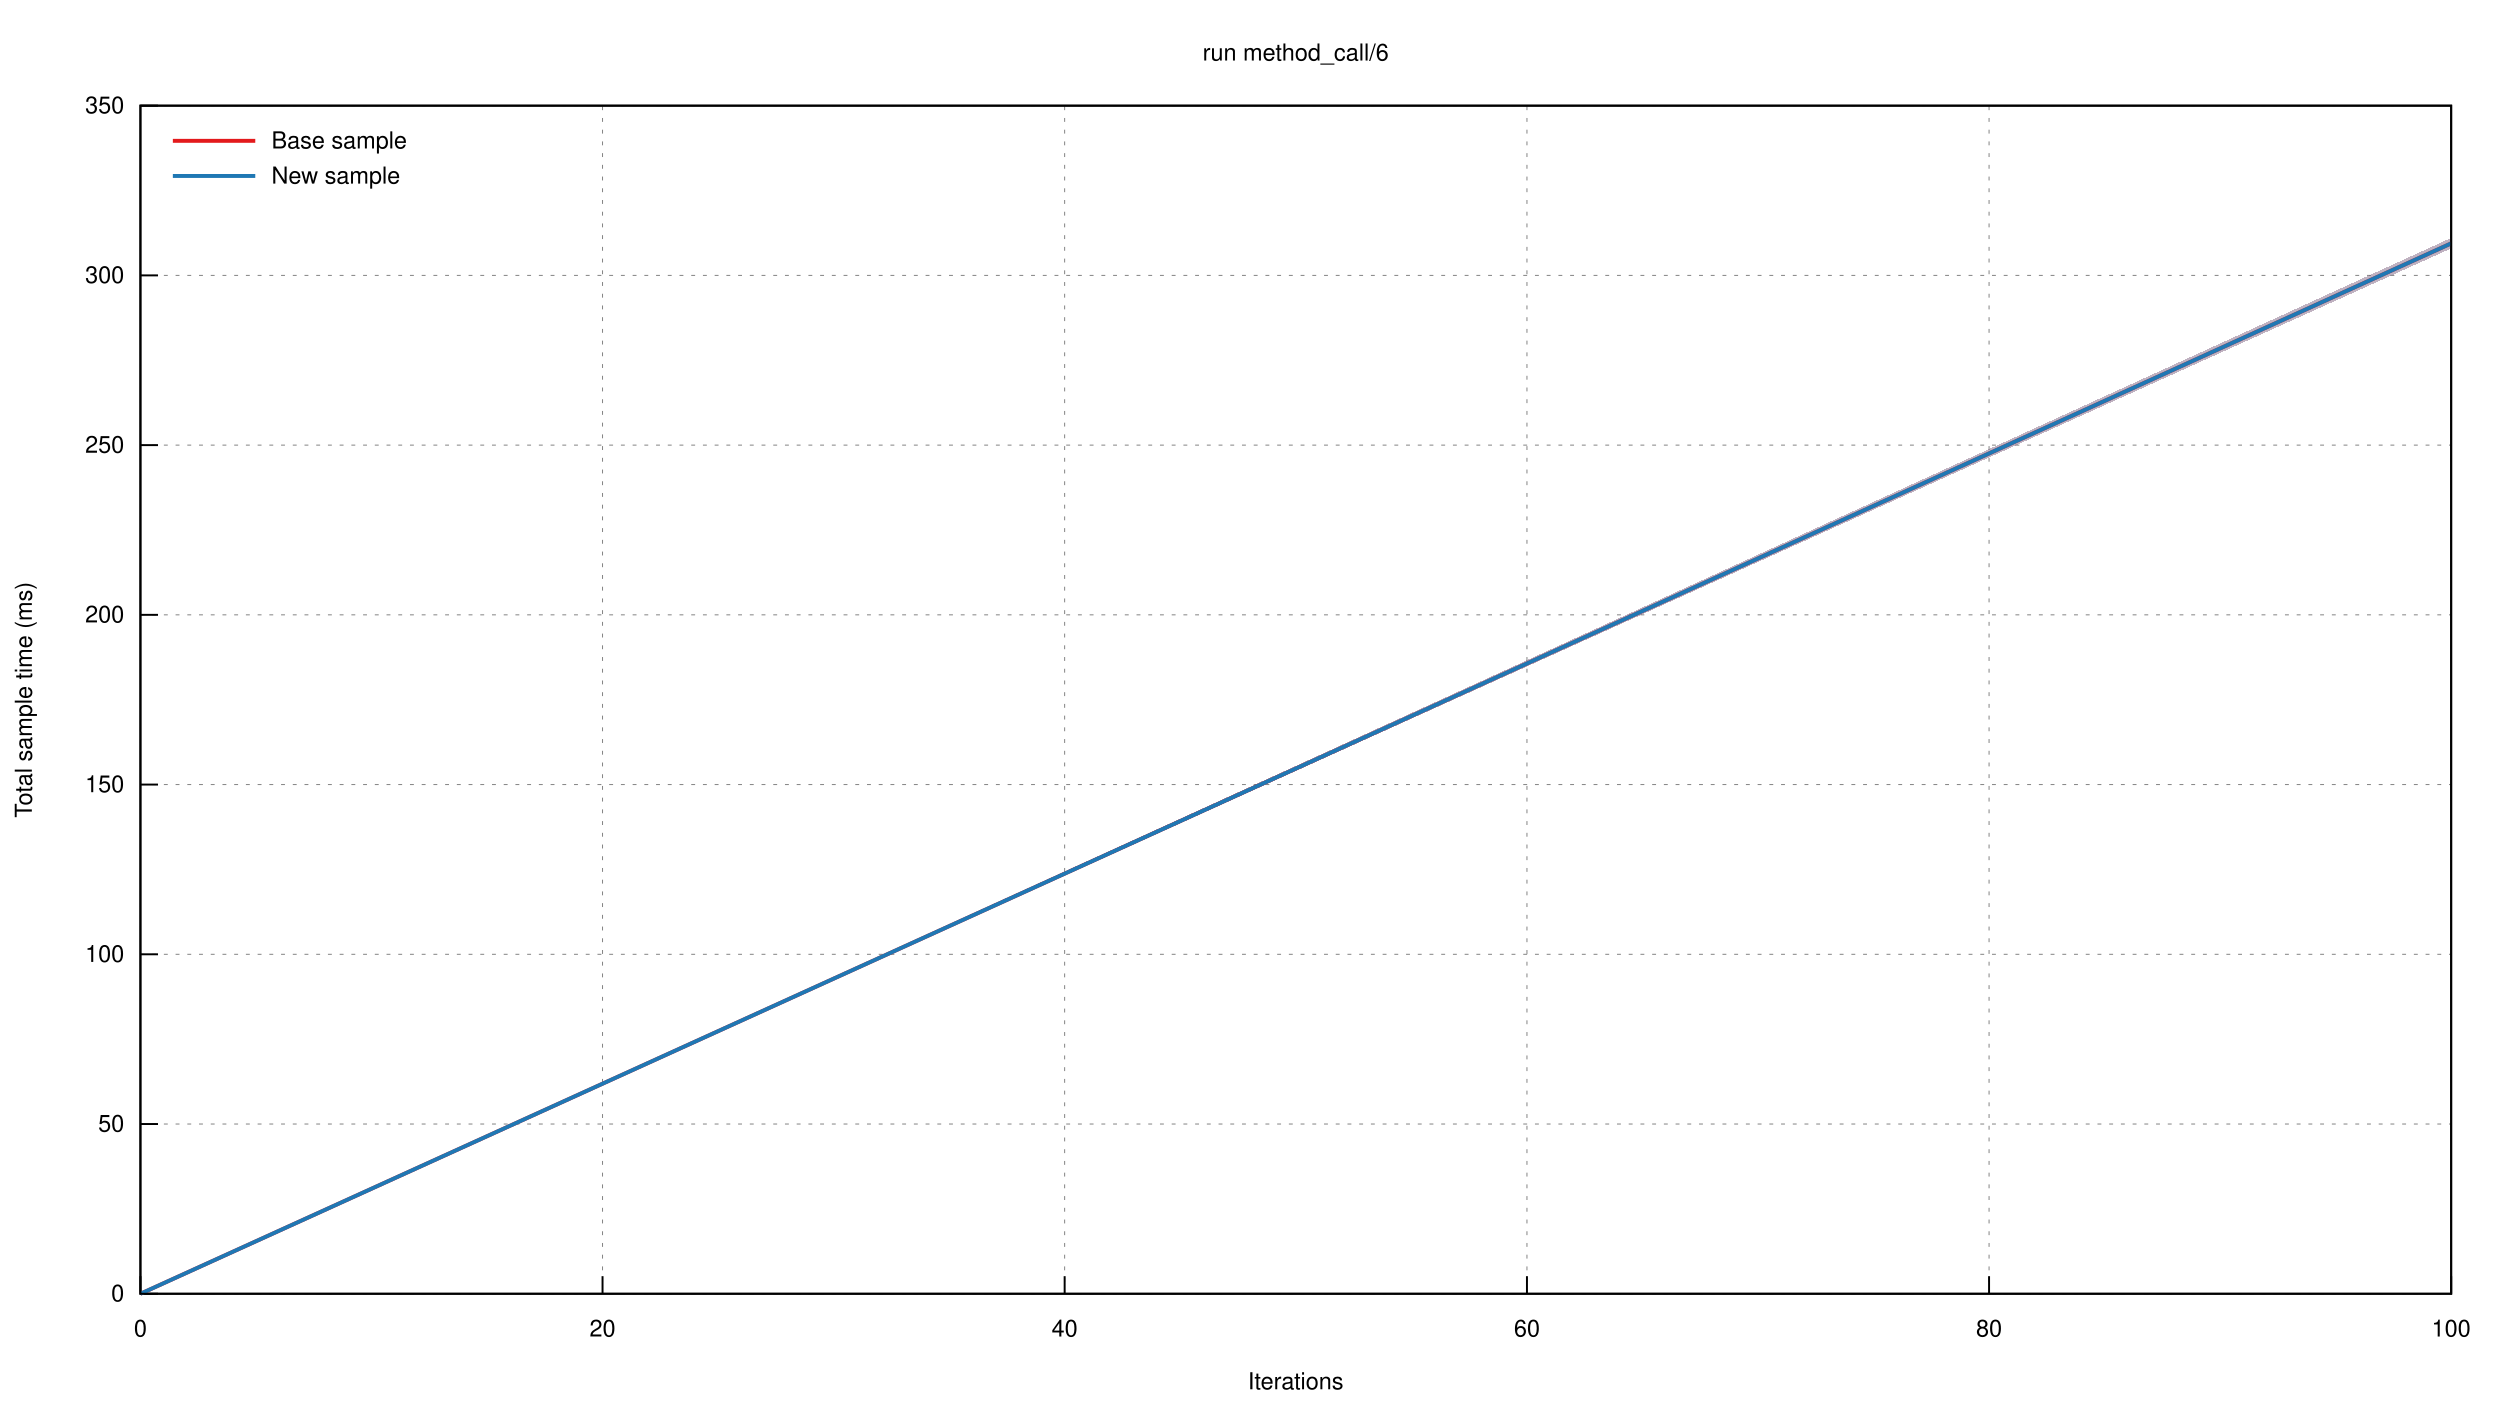
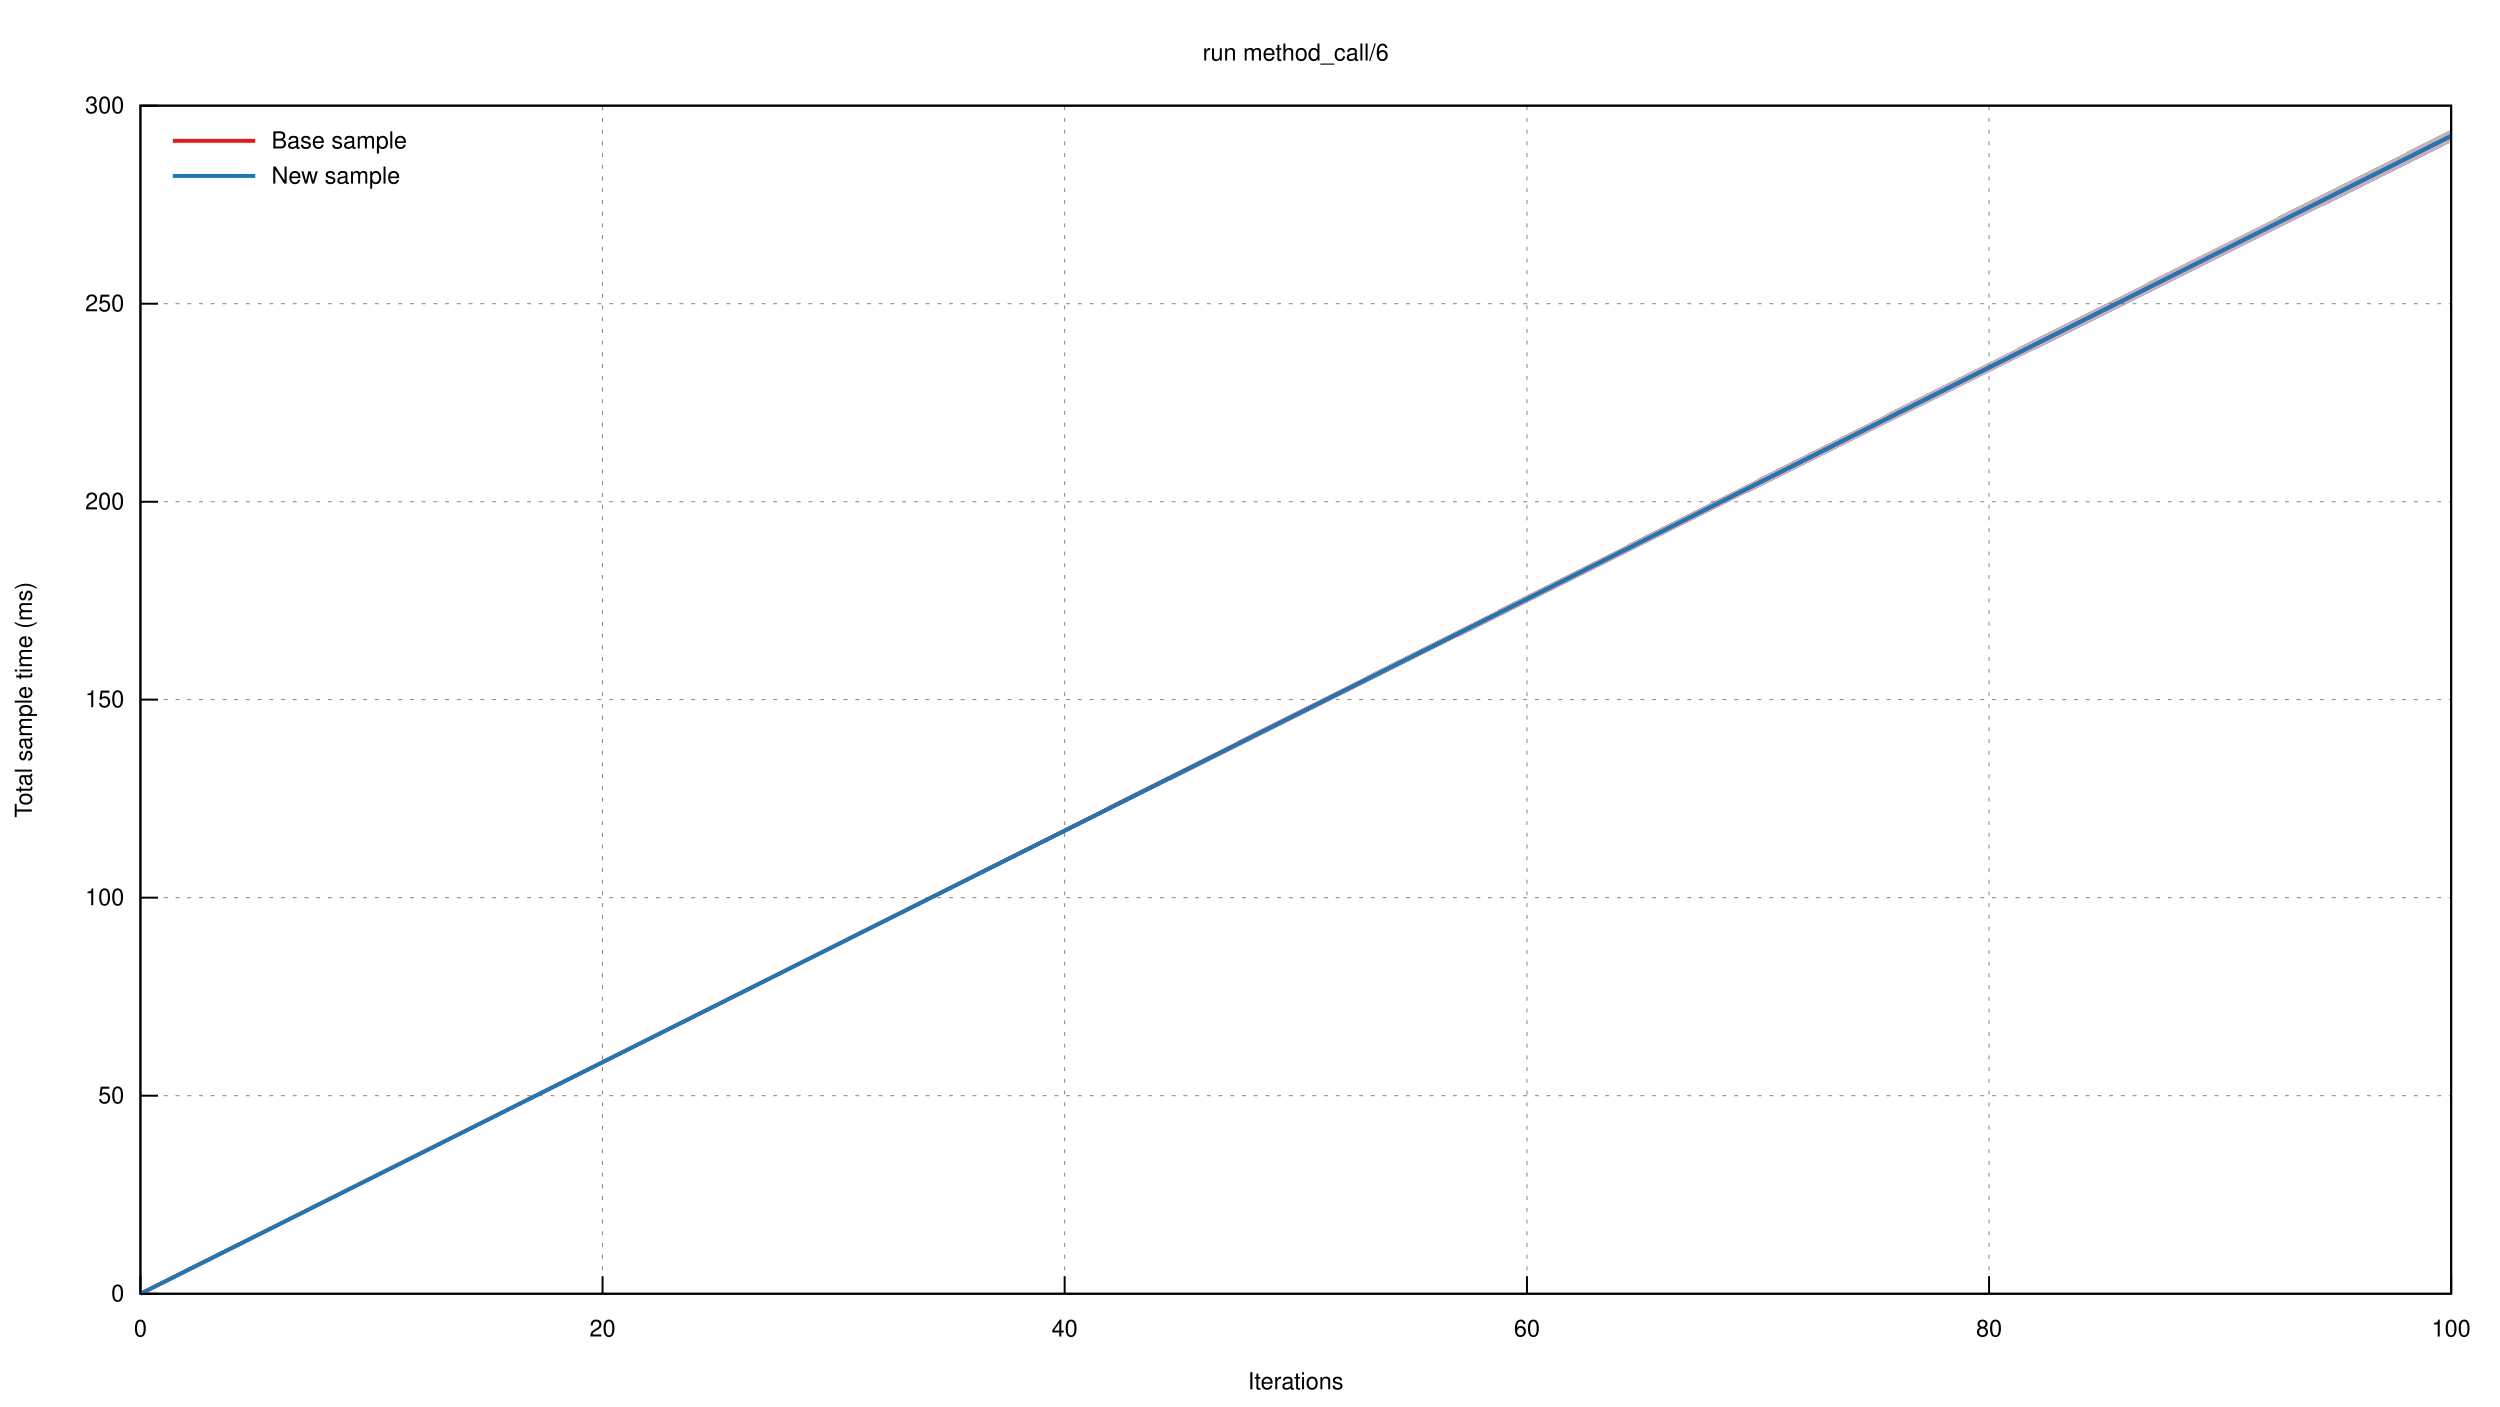
<svg xmlns="http://www.w3.org/2000/svg" xmlns:xlink="http://www.w3.org/1999/xlink" viewBox="0 0 1280 720">
  <g id="gnuplot_canvas">
    <rect x="0" y="0" width="1280" height="720" fill="none" />
    <defs>
      <circle id="gpDot" r="0.5" stroke-width="0.5" stroke="currentColor" />
      <path id="gpPt0" stroke-width="0.222" stroke="currentColor" d="M-1,0 h2 M0,-1 v2" />
      <path id="gpPt1" stroke-width="0.222" stroke="currentColor" d="M-1,-1 L1,1 M1,-1 L-1,1" />
      <path id="gpPt2" stroke-width="0.222" stroke="currentColor" d="M-1,0 L1,0 M0,-1 L0,1 M-1,-1 L1,1 M-1,1 L1,-1" />
      <rect id="gpPt3" stroke-width="0.222" stroke="currentColor" x="-1" y="-1" width="2" height="2" />
      <rect id="gpPt4" stroke-width="0.222" stroke="currentColor" fill="currentColor" x="-1" y="-1" width="2" height="2" />
      <circle id="gpPt5" stroke-width="0.222" stroke="currentColor" cx="0" cy="0" r="1" />
      <use xlink:href="#gpPt5" id="gpPt6" fill="currentColor" stroke="none" />
      <path id="gpPt7" stroke-width="0.222" stroke="currentColor" d="M0,-1.33 L-1.33,0.67 L1.33,0.67 z" />
      <use xlink:href="#gpPt7" id="gpPt8" fill="currentColor" stroke="none" />
      <use xlink:href="#gpPt7" id="gpPt9" stroke="currentColor" transform="rotate(180)" />
      <use xlink:href="#gpPt9" id="gpPt10" fill="currentColor" stroke="none" />
      <use xlink:href="#gpPt3" id="gpPt11" stroke="currentColor" transform="rotate(45)" />
      <use xlink:href="#gpPt11" id="gpPt12" fill="currentColor" stroke="none" />
      <path id="gpPt13" stroke-width="0.222" stroke="currentColor" d="M0,1.330 L1.265,0.411 L0.782,-1.067 L-0.782,-1.076 L-1.265,0.411 z" />
      <use xlink:href="#gpPt13" id="gpPt14" fill="currentColor" stroke="none" />
      <filter id="textbox" filterUnits="objectBoundingBox" x="0" y="0" height="1" width="1">
        <feFlood flood-color="white" flood-opacity="1" result="bgnd" />
        <feComposite in="SourceGraphic" in2="bgnd" operator="atop" />
      </filter>
      <filter id="greybox" filterUnits="objectBoundingBox" x="0" y="0" height="1" width="1">
        <feFlood flood-color="lightgrey" flood-opacity="1" result="grey" />
        <feComposite in="SourceGraphic" in2="grey" operator="atop" />
      </filter>
    </defs>
    <g fill="none" color="white" stroke="currentColor" stroke-width="1.00" stroke-linecap="butt" stroke-linejoin="miter">
</g>
    <g fill="none" color="black" stroke="currentColor" stroke-width="1.00" stroke-linecap="butt" stroke-linejoin="miter">
</g>
    <g fill="none" color="black" stroke="black" stroke-width="0.50" stroke-linecap="butt" stroke-linejoin="miter">
</g>
    <g fill="none" color="gray" stroke="currentColor" stroke-width="0.50" stroke-linecap="butt" stroke-linejoin="miter">
      <path stroke="gray" stroke-dasharray="2,4" class="gridline" d="M71.9,662.4 L1255.0,662.4  " />
    </g>
    <g fill="none" color="gray" stroke="gray" stroke-width="1.00" stroke-linecap="butt" stroke-linejoin="miter">
</g>
    <g fill="none" color="black" stroke="currentColor" stroke-width="1.00" stroke-linecap="butt" stroke-linejoin="miter">
      <path stroke="black" d="M71.9,662.4 L80.9,662.4  " />
      <g transform="translate(63.6,666.3)" stroke="none" fill="black" font-family="Helvetica" font-size="12.00" text-anchor="end">
        <text>
          <tspan font-family="Helvetica"> 0</tspan>
        </text>
      </g>
    </g>
    <g fill="none" color="black" stroke="currentColor" stroke-width="1.00" stroke-linecap="butt" stroke-linejoin="miter">
</g>
    <g fill="none" color="black" stroke="black" stroke-width="0.50" stroke-linecap="butt" stroke-linejoin="miter">
</g>
    <g fill="none" color="gray" stroke="currentColor" stroke-width="0.50" stroke-linecap="butt" stroke-linejoin="miter">
-       <path stroke="gray" stroke-dasharray="2,4" class="gridline" d="M71.9,575.5 L1255.0,575.5  " />
-     </g>
-     <g fill="none" color="gray" stroke="gray" stroke-width="1.00" stroke-linecap="butt" stroke-linejoin="miter">
- </g>
-     <g fill="none" color="black" stroke="currentColor" stroke-width="1.00" stroke-linecap="butt" stroke-linejoin="miter">
-       <path stroke="black" d="M71.9,575.5 L80.9,575.5  " />
-       <g transform="translate(63.6,579.4)" stroke="none" fill="black" font-family="Helvetica" font-size="12.00" text-anchor="end">
+       <path stroke="gray" stroke-dasharray="2,4" class="gridline" d="M71.9,561.0 L1255.0,561.0  " />
+     </g>
+     <g fill="none" color="gray" stroke="gray" stroke-width="1.00" stroke-linecap="butt" stroke-linejoin="miter">
+ </g>
+     <g fill="none" color="black" stroke="currentColor" stroke-width="1.00" stroke-linecap="butt" stroke-linejoin="miter">
+       <path stroke="black" d="M71.9,561.0 L80.9,561.0  " />
+       <g transform="translate(63.6,564.9)" stroke="none" fill="black" font-family="Helvetica" font-size="12.00" text-anchor="end">
        <text>
          <tspan font-family="Helvetica"> 50</tspan>
        </text>
      </g>
    </g>
    <g fill="none" color="black" stroke="currentColor" stroke-width="1.00" stroke-linecap="butt" stroke-linejoin="miter">
</g>
    <g fill="none" color="black" stroke="black" stroke-width="0.50" stroke-linecap="butt" stroke-linejoin="miter">
</g>
    <g fill="none" color="gray" stroke="currentColor" stroke-width="0.50" stroke-linecap="butt" stroke-linejoin="miter">
-       <path stroke="gray" stroke-dasharray="2,4" class="gridline" d="M71.9,488.6 L1255.0,488.6  " />
-     </g>
-     <g fill="none" color="gray" stroke="gray" stroke-width="1.00" stroke-linecap="butt" stroke-linejoin="miter">
- </g>
-     <g fill="none" color="black" stroke="currentColor" stroke-width="1.00" stroke-linecap="butt" stroke-linejoin="miter">
-       <path stroke="black" d="M71.9,488.6 L80.9,488.6  " />
-       <g transform="translate(63.6,492.5)" stroke="none" fill="black" font-family="Helvetica" font-size="12.00" text-anchor="end">
+       <path stroke="gray" stroke-dasharray="2,4" class="gridline" d="M71.9,459.6 L1255.0,459.6  " />
+     </g>
+     <g fill="none" color="gray" stroke="gray" stroke-width="1.00" stroke-linecap="butt" stroke-linejoin="miter">
+ </g>
+     <g fill="none" color="black" stroke="currentColor" stroke-width="1.00" stroke-linecap="butt" stroke-linejoin="miter">
+       <path stroke="black" d="M71.9,459.6 L80.9,459.6  " />
+       <g transform="translate(63.6,463.5)" stroke="none" fill="black" font-family="Helvetica" font-size="12.00" text-anchor="end">
        <text>
          <tspan font-family="Helvetica"> 100</tspan>
        </text>
      </g>
    </g>
    <g fill="none" color="black" stroke="currentColor" stroke-width="1.00" stroke-linecap="butt" stroke-linejoin="miter">
</g>
    <g fill="none" color="black" stroke="black" stroke-width="0.50" stroke-linecap="butt" stroke-linejoin="miter">
</g>
    <g fill="none" color="gray" stroke="currentColor" stroke-width="0.50" stroke-linecap="butt" stroke-linejoin="miter">
-       <path stroke="gray" stroke-dasharray="2,4" class="gridline" d="M71.9,401.7 L1255.0,401.7  " />
-     </g>
-     <g fill="none" color="gray" stroke="gray" stroke-width="1.00" stroke-linecap="butt" stroke-linejoin="miter">
- </g>
-     <g fill="none" color="black" stroke="currentColor" stroke-width="1.00" stroke-linecap="butt" stroke-linejoin="miter">
-       <path stroke="black" d="M71.9,401.7 L80.9,401.7  " />
-       <g transform="translate(63.6,405.6)" stroke="none" fill="black" font-family="Helvetica" font-size="12.00" text-anchor="end">
+       <path stroke="gray" stroke-dasharray="2,4" class="gridline" d="M71.9,358.2 L1255.0,358.2  " />
+     </g>
+     <g fill="none" color="gray" stroke="gray" stroke-width="1.00" stroke-linecap="butt" stroke-linejoin="miter">
+ </g>
+     <g fill="none" color="black" stroke="currentColor" stroke-width="1.00" stroke-linecap="butt" stroke-linejoin="miter">
+       <path stroke="black" d="M71.9,358.2 L80.9,358.2  " />
+       <g transform="translate(63.6,362.1)" stroke="none" fill="black" font-family="Helvetica" font-size="12.00" text-anchor="end">
        <text>
          <tspan font-family="Helvetica"> 150</tspan>
        </text>
      </g>
    </g>
    <g fill="none" color="black" stroke="currentColor" stroke-width="1.00" stroke-linecap="butt" stroke-linejoin="miter">
</g>
    <g fill="none" color="black" stroke="black" stroke-width="0.50" stroke-linecap="butt" stroke-linejoin="miter">
</g>
    <g fill="none" color="gray" stroke="currentColor" stroke-width="0.50" stroke-linecap="butt" stroke-linejoin="miter">
-       <path stroke="gray" stroke-dasharray="2,4" class="gridline" d="M71.9,314.8 L1255.0,314.8  " />
-     </g>
-     <g fill="none" color="gray" stroke="gray" stroke-width="1.00" stroke-linecap="butt" stroke-linejoin="miter">
- </g>
-     <g fill="none" color="black" stroke="currentColor" stroke-width="1.00" stroke-linecap="butt" stroke-linejoin="miter">
-       <path stroke="black" d="M71.9,314.8 L80.9,314.8  " />
-       <g transform="translate(63.6,318.7)" stroke="none" fill="black" font-family="Helvetica" font-size="12.00" text-anchor="end">
+       <path stroke="gray" stroke-dasharray="2,4" class="gridline" d="M71.9,256.9 L1255.0,256.9  " />
+     </g>
+     <g fill="none" color="gray" stroke="gray" stroke-width="1.00" stroke-linecap="butt" stroke-linejoin="miter">
+ </g>
+     <g fill="none" color="black" stroke="currentColor" stroke-width="1.00" stroke-linecap="butt" stroke-linejoin="miter">
+       <path stroke="black" d="M71.9,256.9 L80.9,256.9  " />
+       <g transform="translate(63.6,260.8)" stroke="none" fill="black" font-family="Helvetica" font-size="12.00" text-anchor="end">
        <text>
          <tspan font-family="Helvetica"> 200</tspan>
        </text>
      </g>
    </g>
    <g fill="none" color="black" stroke="currentColor" stroke-width="1.00" stroke-linecap="butt" stroke-linejoin="miter">
</g>
    <g fill="none" color="black" stroke="black" stroke-width="0.50" stroke-linecap="butt" stroke-linejoin="miter">
</g>
    <g fill="none" color="gray" stroke="currentColor" stroke-width="0.50" stroke-linecap="butt" stroke-linejoin="miter">
-       <path stroke="gray" stroke-dasharray="2,4" class="gridline" d="M71.9,227.9 L1255.0,227.9  " />
-     </g>
-     <g fill="none" color="gray" stroke="gray" stroke-width="1.00" stroke-linecap="butt" stroke-linejoin="miter">
- </g>
-     <g fill="none" color="black" stroke="currentColor" stroke-width="1.00" stroke-linecap="butt" stroke-linejoin="miter">
-       <path stroke="black" d="M71.9,227.9 L80.9,227.9  " />
-       <g transform="translate(63.6,231.8)" stroke="none" fill="black" font-family="Helvetica" font-size="12.00" text-anchor="end">
+       <path stroke="gray" stroke-dasharray="2,4" class="gridline" d="M71.9,155.5 L1255.0,155.5  " />
+     </g>
+     <g fill="none" color="gray" stroke="gray" stroke-width="1.00" stroke-linecap="butt" stroke-linejoin="miter">
+ </g>
+     <g fill="none" color="black" stroke="currentColor" stroke-width="1.00" stroke-linecap="butt" stroke-linejoin="miter">
+       <path stroke="black" d="M71.9,155.5 L80.9,155.5  " />
+       <g transform="translate(63.6,159.4)" stroke="none" fill="black" font-family="Helvetica" font-size="12.00" text-anchor="end">
        <text>
          <tspan font-family="Helvetica"> 250</tspan>
-         </text>
-       </g>
-     </g>
-     <g fill="none" color="black" stroke="currentColor" stroke-width="1.00" stroke-linecap="butt" stroke-linejoin="miter">
- </g>
-     <g fill="none" color="black" stroke="black" stroke-width="0.50" stroke-linecap="butt" stroke-linejoin="miter">
- </g>
-     <g fill="none" color="gray" stroke="currentColor" stroke-width="0.50" stroke-linecap="butt" stroke-linejoin="miter">
-       <path stroke="gray" stroke-dasharray="2,4" class="gridline" d="M71.9,141.0 L1255.0,141.0  " />
-     </g>
-     <g fill="none" color="gray" stroke="gray" stroke-width="1.00" stroke-linecap="butt" stroke-linejoin="miter">
- </g>
-     <g fill="none" color="black" stroke="currentColor" stroke-width="1.00" stroke-linecap="butt" stroke-linejoin="miter">
-       <path stroke="black" d="M71.9,141.0 L80.9,141.0  " />
-       <g transform="translate(63.6,144.9)" stroke="none" fill="black" font-family="Helvetica" font-size="12.00" text-anchor="end">
-         <text>
-           <tspan font-family="Helvetica"> 300</tspan>
        </text>
      </g>
    </g>
    <g fill="none" color="black" stroke="currentColor" stroke-width="1.00" stroke-linecap="butt" stroke-linejoin="miter">
</g>
    <g fill="none" color="black" stroke="black" stroke-width="0.50" stroke-linecap="butt" stroke-linejoin="miter">
</g>
    <g fill="none" color="gray" stroke="currentColor" stroke-width="0.50" stroke-linecap="butt" stroke-linejoin="miter">
      <path stroke="gray" stroke-dasharray="2,4" class="gridline" d="M71.9,54.1 L1255.0,54.1  " />
    </g>
    <g fill="none" color="gray" stroke="gray" stroke-width="1.00" stroke-linecap="butt" stroke-linejoin="miter">
</g>
    <g fill="none" color="black" stroke="currentColor" stroke-width="1.00" stroke-linecap="butt" stroke-linejoin="miter">
      <path stroke="black" d="M71.9,54.1 L80.9,54.1  " />
      <g transform="translate(63.6,58.0)" stroke="none" fill="black" font-family="Helvetica" font-size="12.00" text-anchor="end">
        <text>
-           <tspan font-family="Helvetica"> 350</tspan>
+           <tspan font-family="Helvetica"> 300</tspan>
        </text>
      </g>
    </g>
    <g fill="none" color="black" stroke="currentColor" stroke-width="1.00" stroke-linecap="butt" stroke-linejoin="miter">
</g>
    <g fill="none" color="black" stroke="black" stroke-width="0.50" stroke-linecap="butt" stroke-linejoin="miter">
</g>
    <g fill="none" color="gray" stroke="currentColor" stroke-width="0.50" stroke-linecap="butt" stroke-linejoin="miter">
      <path stroke="gray" stroke-dasharray="2,4" class="gridline" d="M71.9,662.4 L71.9,54.1  " />
    </g>
    <g fill="none" color="gray" stroke="gray" stroke-width="1.00" stroke-linecap="butt" stroke-linejoin="miter">
</g>
    <g fill="none" color="black" stroke="currentColor" stroke-width="1.00" stroke-linecap="butt" stroke-linejoin="miter">
      <path stroke="black" d="M71.9,662.4 L71.9,653.4  " />
      <g transform="translate(71.9,684.3)" stroke="none" fill="black" font-family="Helvetica" font-size="12.00" text-anchor="middle">
        <text>
          <tspan font-family="Helvetica"> 0</tspan>
        </text>
      </g>
    </g>
    <g fill="none" color="black" stroke="currentColor" stroke-width="1.00" stroke-linecap="butt" stroke-linejoin="miter">
</g>
    <g fill="none" color="black" stroke="black" stroke-width="0.50" stroke-linecap="butt" stroke-linejoin="miter">
</g>
    <g fill="none" color="gray" stroke="currentColor" stroke-width="0.50" stroke-linecap="butt" stroke-linejoin="miter">
      <path stroke="gray" stroke-dasharray="2,4" class="gridline" d="M308.5,662.4 L308.5,54.1  " />
    </g>
    <g fill="none" color="gray" stroke="gray" stroke-width="1.00" stroke-linecap="butt" stroke-linejoin="miter">
</g>
    <g fill="none" color="black" stroke="currentColor" stroke-width="1.00" stroke-linecap="butt" stroke-linejoin="miter">
      <path stroke="black" d="M308.5,662.4 L308.5,653.4  " />
      <g transform="translate(308.5,684.3)" stroke="none" fill="black" font-family="Helvetica" font-size="12.00" text-anchor="middle">
        <text>
          <tspan font-family="Helvetica"> 20</tspan>
        </text>
      </g>
    </g>
    <g fill="none" color="black" stroke="currentColor" stroke-width="1.00" stroke-linecap="butt" stroke-linejoin="miter">
</g>
    <g fill="none" color="black" stroke="black" stroke-width="0.50" stroke-linecap="butt" stroke-linejoin="miter">
</g>
    <g fill="none" color="gray" stroke="currentColor" stroke-width="0.50" stroke-linecap="butt" stroke-linejoin="miter">
      <path stroke="gray" stroke-dasharray="2,4" class="gridline" d="M545.1,662.4 L545.1,54.1  " />
    </g>
    <g fill="none" color="gray" stroke="gray" stroke-width="1.00" stroke-linecap="butt" stroke-linejoin="miter">
</g>
    <g fill="none" color="black" stroke="currentColor" stroke-width="1.00" stroke-linecap="butt" stroke-linejoin="miter">
      <path stroke="black" d="M545.1,662.4 L545.1,653.4  " />
      <g transform="translate(545.1,684.3)" stroke="none" fill="black" font-family="Helvetica" font-size="12.00" text-anchor="middle">
        <text>
          <tspan font-family="Helvetica"> 40</tspan>
        </text>
      </g>
    </g>
    <g fill="none" color="black" stroke="currentColor" stroke-width="1.00" stroke-linecap="butt" stroke-linejoin="miter">
</g>
    <g fill="none" color="black" stroke="black" stroke-width="0.50" stroke-linecap="butt" stroke-linejoin="miter">
</g>
    <g fill="none" color="gray" stroke="currentColor" stroke-width="0.50" stroke-linecap="butt" stroke-linejoin="miter">
      <path stroke="gray" stroke-dasharray="2,4" class="gridline" d="M781.8,662.4 L781.8,54.1  " />
    </g>
    <g fill="none" color="gray" stroke="gray" stroke-width="1.00" stroke-linecap="butt" stroke-linejoin="miter">
</g>
    <g fill="none" color="black" stroke="currentColor" stroke-width="1.00" stroke-linecap="butt" stroke-linejoin="miter">
      <path stroke="black" d="M781.8,662.4 L781.8,653.4  " />
      <g transform="translate(781.8,684.3)" stroke="none" fill="black" font-family="Helvetica" font-size="12.00" text-anchor="middle">
        <text>
          <tspan font-family="Helvetica"> 60</tspan>
        </text>
      </g>
    </g>
    <g fill="none" color="black" stroke="currentColor" stroke-width="1.00" stroke-linecap="butt" stroke-linejoin="miter">
</g>
    <g fill="none" color="black" stroke="black" stroke-width="0.50" stroke-linecap="butt" stroke-linejoin="miter">
</g>
    <g fill="none" color="gray" stroke="currentColor" stroke-width="0.50" stroke-linecap="butt" stroke-linejoin="miter">
      <path stroke="gray" stroke-dasharray="2,4" class="gridline" d="M1018.4,662.4 L1018.4,54.1  " />
    </g>
    <g fill="none" color="gray" stroke="gray" stroke-width="1.00" stroke-linecap="butt" stroke-linejoin="miter">
</g>
    <g fill="none" color="black" stroke="currentColor" stroke-width="1.00" stroke-linecap="butt" stroke-linejoin="miter">
      <path stroke="black" d="M1018.4,662.4 L1018.4,653.4  " />
      <g transform="translate(1018.4,684.3)" stroke="none" fill="black" font-family="Helvetica" font-size="12.00" text-anchor="middle">
        <text>
          <tspan font-family="Helvetica"> 80</tspan>
        </text>
      </g>
    </g>
    <g fill="none" color="black" stroke="currentColor" stroke-width="1.00" stroke-linecap="butt" stroke-linejoin="miter">
</g>
    <g fill="none" color="black" stroke="black" stroke-width="0.50" stroke-linecap="butt" stroke-linejoin="miter">
</g>
    <g fill="none" color="gray" stroke="currentColor" stroke-width="0.50" stroke-linecap="butt" stroke-linejoin="miter">
      <path stroke="gray" stroke-dasharray="2,4" class="gridline" d="M1255.0,662.4 L1255.0,54.1  " />
    </g>
    <g fill="none" color="gray" stroke="gray" stroke-width="1.00" stroke-linecap="butt" stroke-linejoin="miter">
</g>
    <g fill="none" color="black" stroke="currentColor" stroke-width="1.00" stroke-linecap="butt" stroke-linejoin="miter">
      <path stroke="black" d="M1255.0,662.4 L1255.0,653.4  " />
      <g transform="translate(1255.0,684.3)" stroke="none" fill="black" font-family="Helvetica" font-size="12.00" text-anchor="middle">
        <text>
          <tspan font-family="Helvetica"> 100</tspan>
        </text>
      </g>
    </g>
    <g fill="none" color="black" stroke="currentColor" stroke-width="1.00" stroke-linecap="butt" stroke-linejoin="miter">
</g>
    <g fill="none" color="black" stroke="currentColor" stroke-width="1.00" stroke-linecap="butt" stroke-linejoin="miter">
      <path stroke="black" d="M71.9,54.1 L71.9,662.4 L1255.0,662.4 L1255.0,54.1 L71.9,54.1 Z  " />
    </g>
    <g fill="none" color="black" stroke="currentColor" stroke-width="1.00" stroke-linecap="butt" stroke-linejoin="miter">
      <g transform="translate(16.3,358.3) rotate(270)" stroke="none" fill="black" font-family="Helvetica" font-size="12.00" text-anchor="middle">
        <text>
          <tspan font-family="Helvetica">Total sample time (ms)</tspan>
        </text>
      </g>
    </g>
    <g fill="none" color="black" stroke="currentColor" stroke-width="1.00" stroke-linecap="butt" stroke-linejoin="miter">
      <g transform="translate(663.4,711.3)" stroke="none" fill="black" font-family="Helvetica" font-size="12.00" text-anchor="middle">
        <text>
          <tspan font-family="Helvetica">Iterations</tspan>
        </text>
      </g>
    </g>
    <g fill="none" color="black" stroke="currentColor" stroke-width="1.00" stroke-linecap="butt" stroke-linejoin="miter">
      <g transform="translate(663.4,31.0)" stroke="none" fill="black" font-family="Helvetica" font-size="12.00" text-anchor="middle">
        <text>
          <tspan font-family="Helvetica">run method_call/6</tspan>
        </text>
      </g>
    </g>
    <g id="gnuplot_plot_1">
      <g fill="none" color="black" stroke="currentColor" stroke-width="1.00" stroke-linecap="butt" stroke-linejoin="miter">
        <g stroke="none" shape-rendering="crispEdges">
          <polygon fill="rgb(227,  26,  28)" fill-opacity="0.25" points="71.9,662.4 71.9,662.4 71.9,662.4 " />
-           <polygon fill="rgb(227,  26,  28)" fill-opacity="0.25" points="71.9,662.4 1255.0,127.2 1255.0,121.8 " />
+           <polygon fill="rgb(227,  26,  28)" fill-opacity="0.25" points="71.9,662.4 1255.0,72.9 1255.0,66.3 " />
        </g>
      </g>
    </g>
    <g id="gnuplot_plot_2">
      <g fill="none" color="black" stroke="currentColor" stroke-width="1.00" stroke-linecap="butt" stroke-linejoin="miter">
        <g stroke="none" shape-rendering="crispEdges">
          <polygon fill="rgb( 31, 120, 180)" fill-opacity="0.25" points="71.9,662.4 71.9,662.4 71.9,662.4 " />
-           <polygon fill="rgb( 31, 120, 180)" fill-opacity="0.25" points="71.9,662.4 1255.0,127.2 1255.0,121.8 " />
+           <polygon fill="rgb( 31, 120, 180)" fill-opacity="0.25" points="71.9,662.4 1255.0,72.9 1255.0,66.3 " />
        </g>
      </g>
    </g>
    <g id="gnuplot_plot_3">
      <g fill="none" color="white" stroke="rgb( 31, 120, 180)" stroke-width="2.00" stroke-linecap="butt" stroke-linejoin="miter">
</g>
      <g fill="none" color="black" stroke="currentColor" stroke-width="2.00" stroke-linecap="butt" stroke-linejoin="miter">
        <g transform="translate(139.0,76.0)" stroke="none" fill="black" font-family="Helvetica" font-size="12.00" text-anchor="start">
          <text>
            <tspan font-family="Helvetica">Base sample</tspan>
          </text>
        </g>
      </g>
      <g fill="none" color="black" stroke="currentColor" stroke-width="2.00" stroke-linecap="butt" stroke-linejoin="miter">
-         <path stroke="rgb(227,  26,  28)" d="M88.5,72.1 L130.7,72.1 M71.9,662.4 L1255.0,124.6  " />
+         <path stroke="rgb(227,  26,  28)" d="M88.5,72.1 L130.7,72.1 M71.9,662.4 L1255.0,69.6  " />
      </g>
    </g>
    <g id="gnuplot_plot_4">
      <g fill="none" color="black" stroke="currentColor" stroke-width="2.00" stroke-linecap="butt" stroke-linejoin="miter">
        <g transform="translate(139.0,94.0)" stroke="none" fill="black" font-family="Helvetica" font-size="12.00" text-anchor="start">
          <text>
            <tspan font-family="Helvetica">New sample</tspan>
          </text>
        </g>
      </g>
      <g fill="none" color="black" stroke="currentColor" stroke-width="2.00" stroke-linecap="butt" stroke-linejoin="miter">
-         <path stroke="rgb( 31, 120, 180)" d="M88.5,90.1 L130.7,90.1 M71.9,662.4 L1255.0,124.6  " />
+         <path stroke="rgb( 31, 120, 180)" d="M88.5,90.1 L130.7,90.1 M71.9,662.4 L1255.0,69.6  " />
      </g>
    </g>
    <g fill="none" color="black" stroke="currentColor" stroke-width="2.00" stroke-linecap="butt" stroke-linejoin="miter">
</g>
    <g fill="none" color="black" stroke="black" stroke-width="1.00" stroke-linecap="butt" stroke-linejoin="miter">
</g>
    <g fill="none" color="black" stroke="currentColor" stroke-width="1.00" stroke-linecap="butt" stroke-linejoin="miter">
      <path stroke="black" d="M71.9,54.1 L71.9,662.4 L1255.0,662.4 L1255.0,54.1 L71.9,54.1 Z  " />
    </g>
    <g fill="none" color="black" stroke="currentColor" stroke-width="1.00" stroke-linecap="butt" stroke-linejoin="miter">
</g>
  </g>
</svg>
